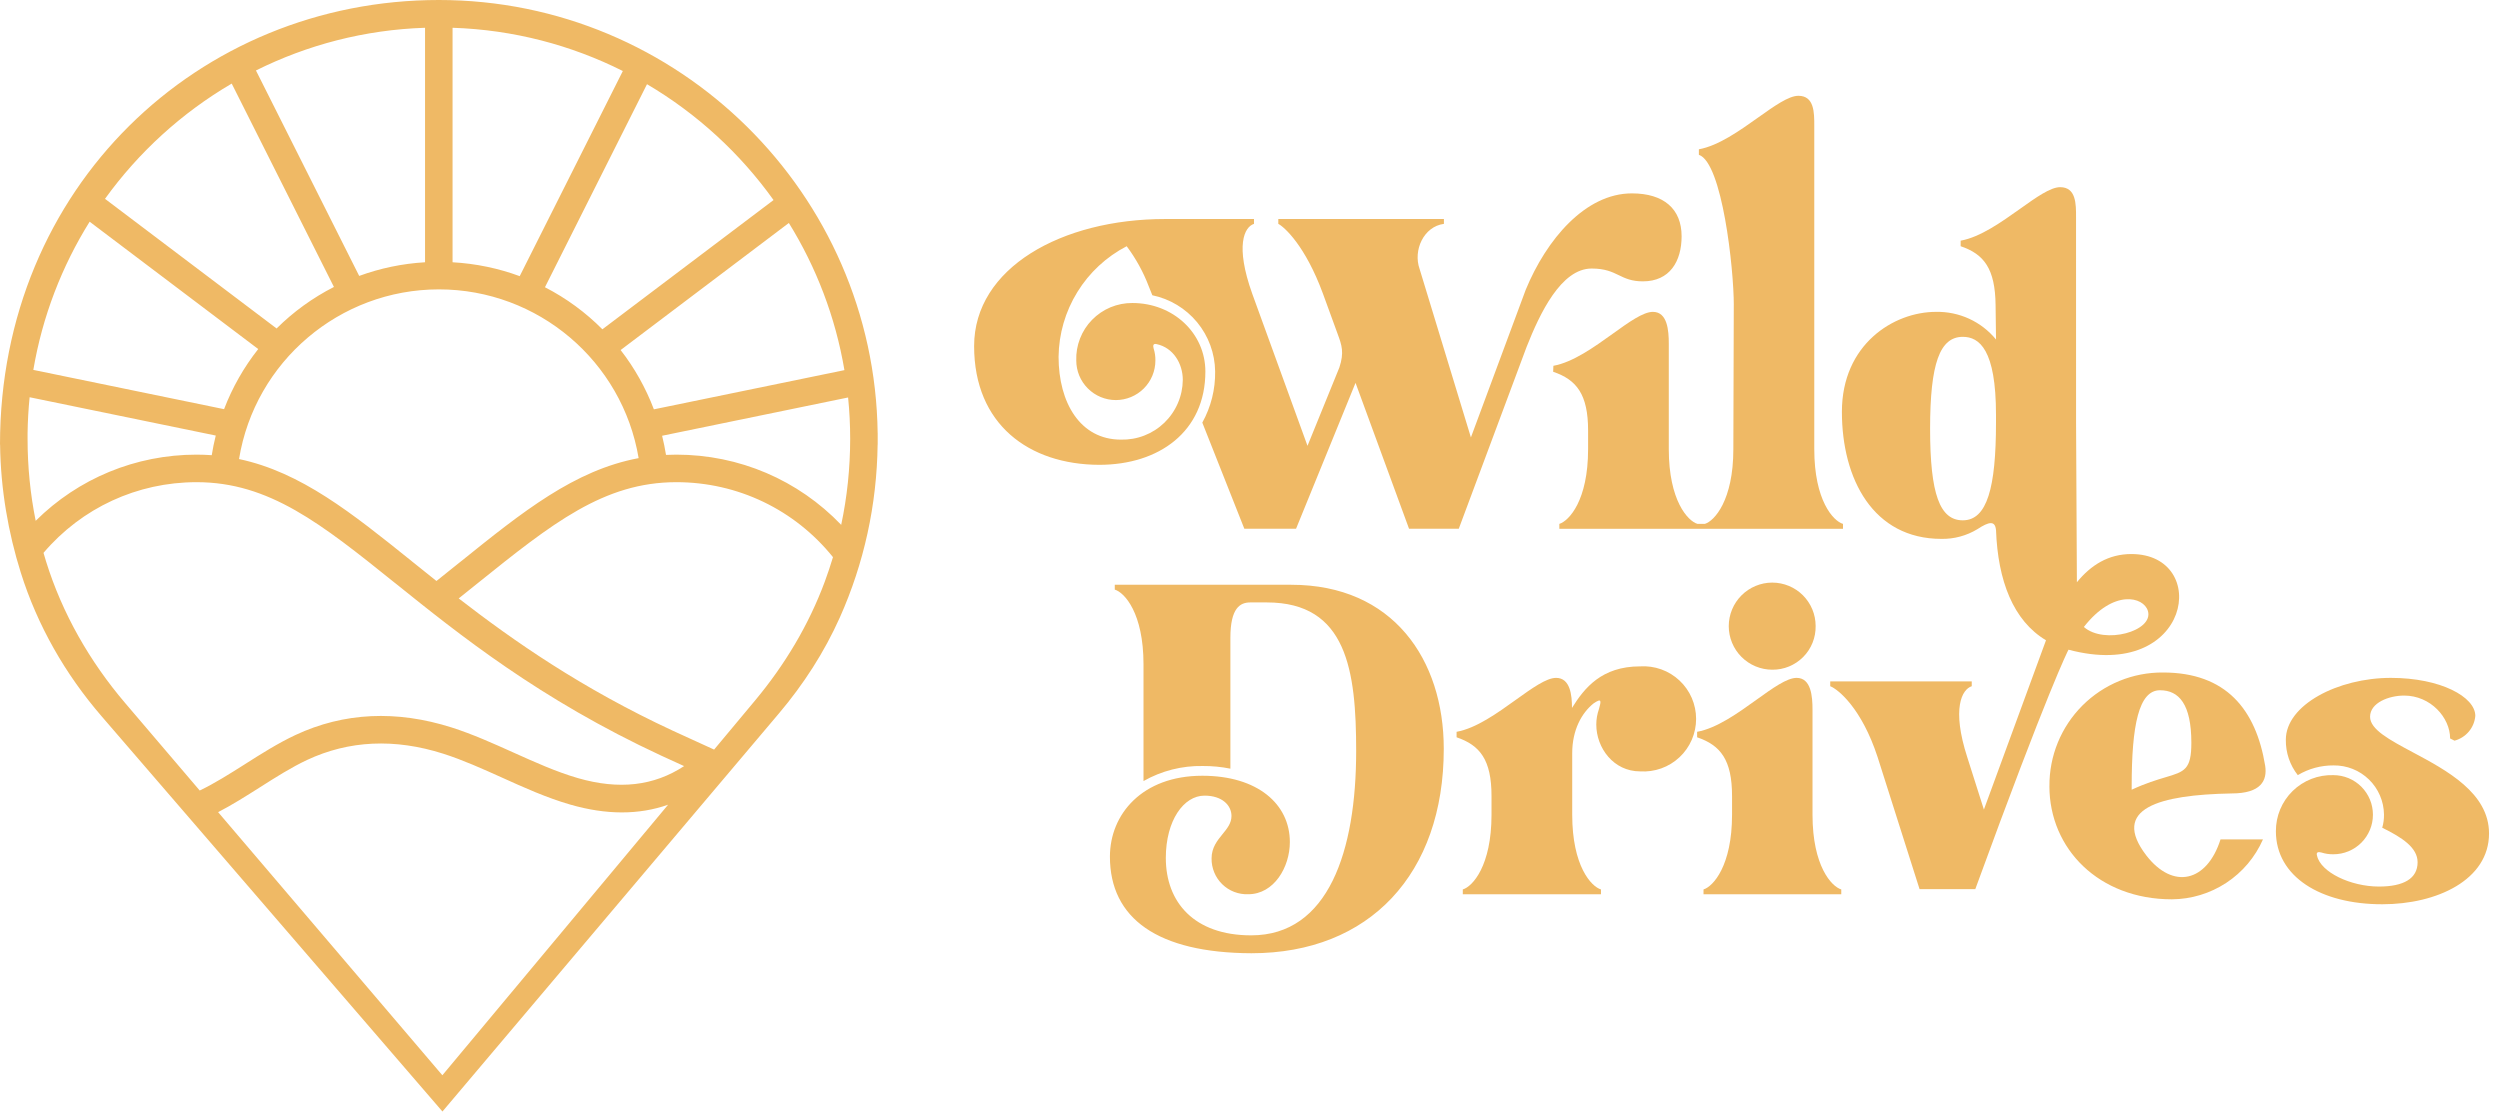
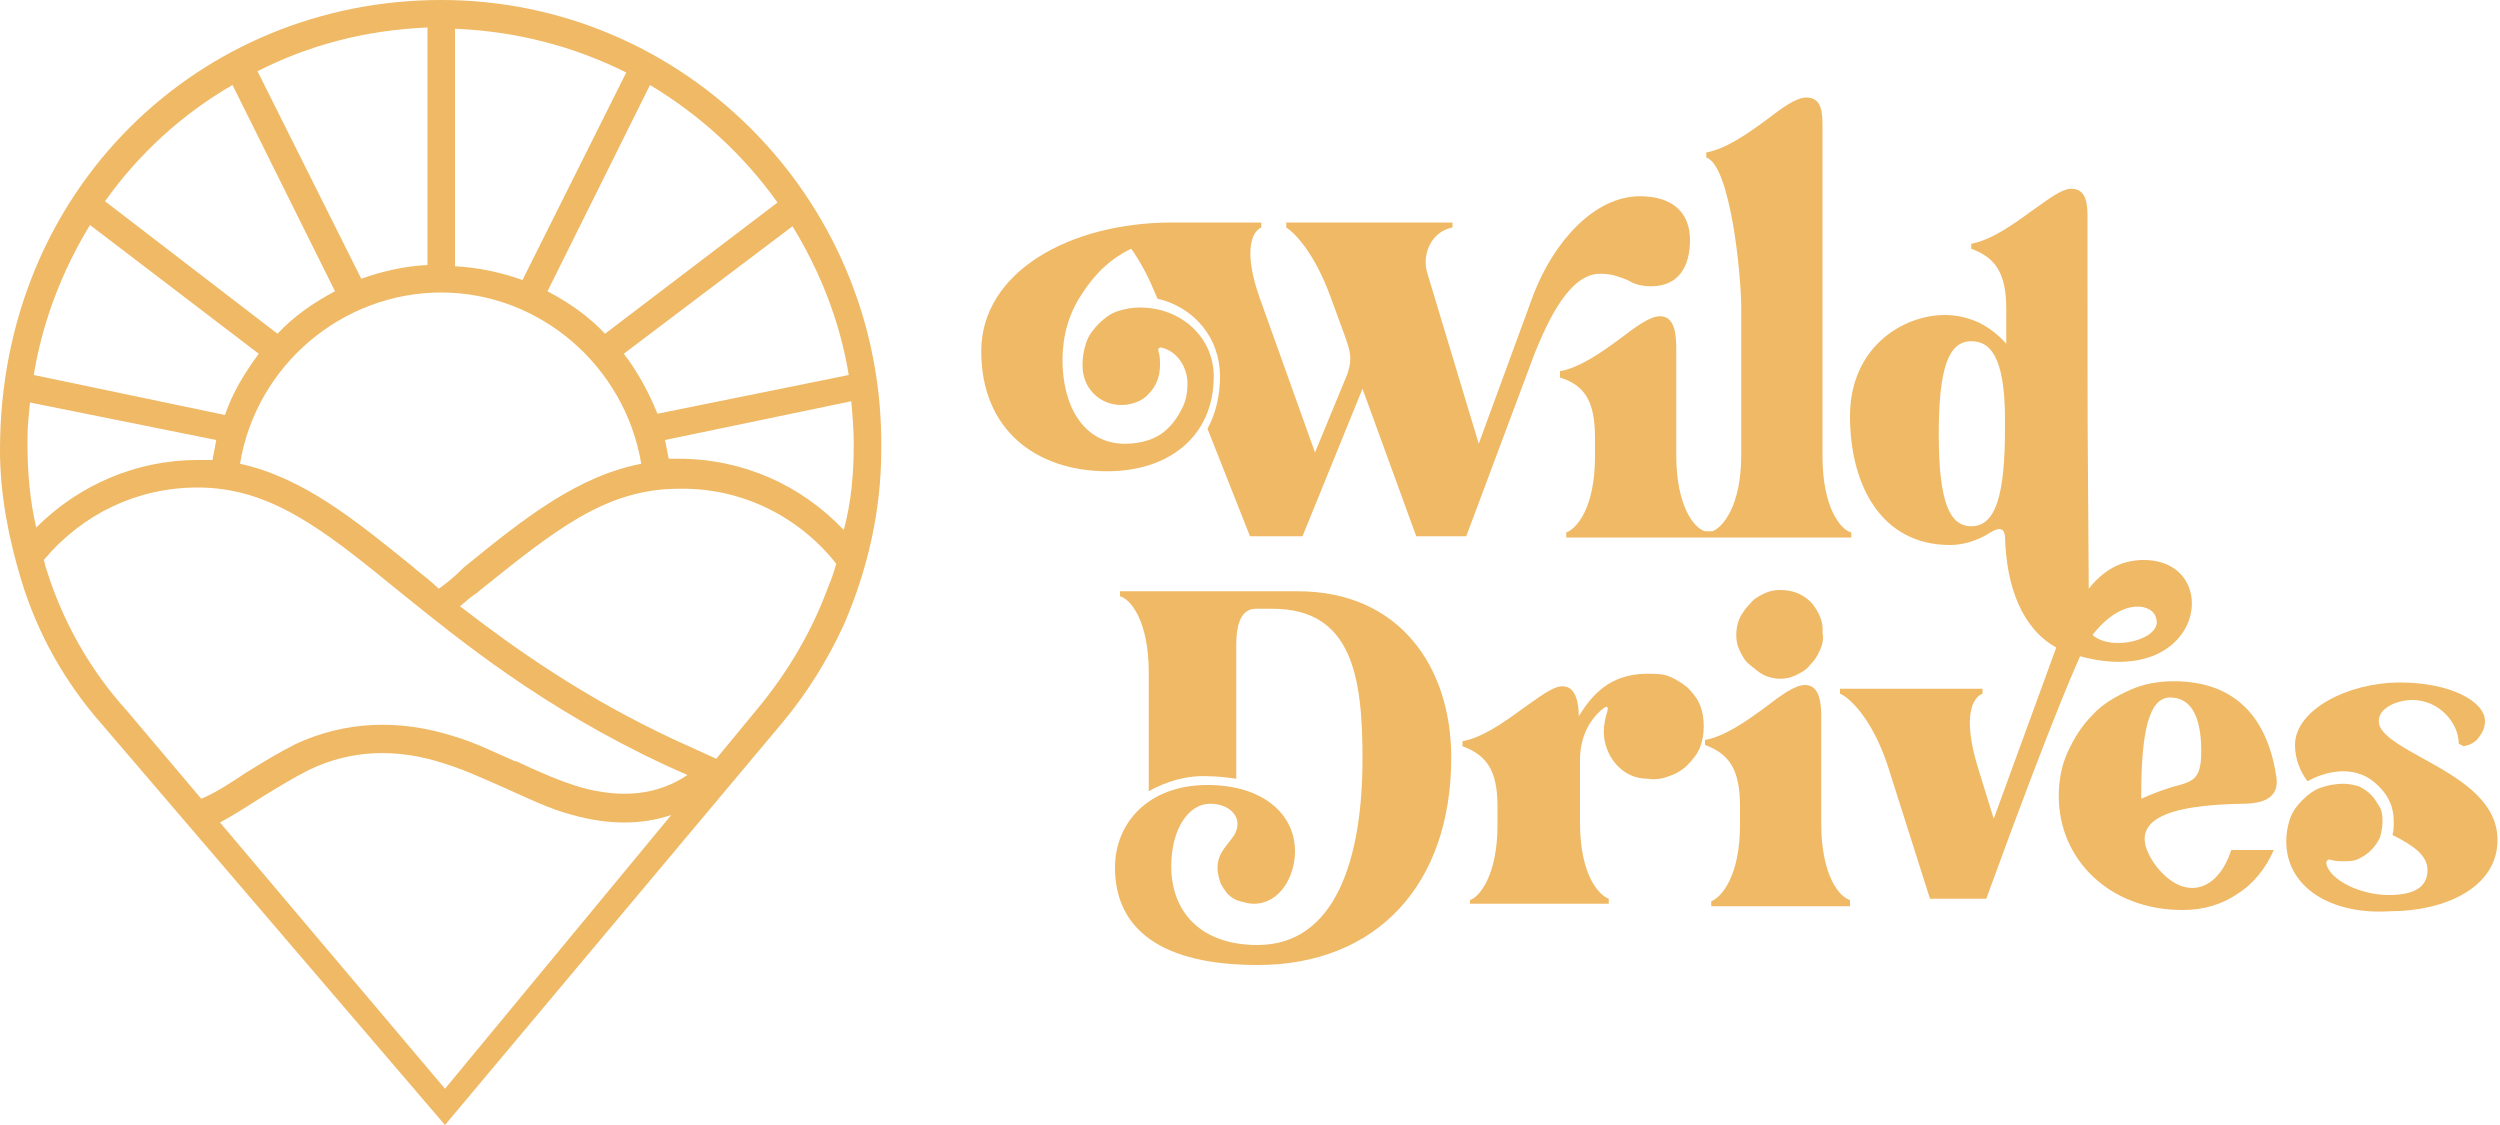
- <svg xmlns="http://www.w3.org/2000/svg" width="201" height="90" viewBox="0 0 201 90" fill="none">
-   <path fill-rule="evenodd" clip-rule="evenodd" d="M70.564 35.747H70.566V34.819H70.564C70.313 15.578 54.584 0 35.283 0C15.982 0 0 15.032 0 35.747H0.007C0.051 39.334 0.664 42.836 1.674 46.047C3.011 50.295 5.248 54.204 8.157 57.574L35.573 89.366L62.625 57.361C64.603 55.021 66.276 52.435 67.525 49.64C69.463 45.299 70.499 40.599 70.561 35.75L70.564 35.747ZM68.354 35.285C68.354 34.162 68.298 33.05 68.187 31.957L53.233 35.035C53.359 35.538 53.463 36.054 53.547 36.574C53.821 36.56 54.099 36.553 54.38 36.553C59.433 36.553 64.178 38.593 67.632 42.198C68.11 39.949 68.352 37.635 68.354 35.285V35.285ZM67.892 29.759C67.17 25.483 65.624 21.483 63.424 17.927L49.898 28.143C51.01 29.573 51.915 31.177 52.572 32.911L67.892 29.759V29.759ZM48.433 26.476C47.087 25.121 45.531 23.976 43.814 23.094L52.019 6.769C56.028 9.132 59.496 12.312 62.193 16.084L48.431 26.476H48.433ZM41.785 22.203C40.093 21.578 38.28 21.193 36.386 21.086V2.233C41.293 2.393 45.931 3.628 50.076 5.71L41.785 22.203V22.203ZM20.578 5.666L28.879 22.184C30.545 21.574 32.324 21.195 34.173 21.086V2.233C29.303 2.393 24.698 3.612 20.578 5.666V5.666ZM8.442 15.986C11.149 12.231 14.622 9.067 18.63 6.72L26.848 23.071C25.142 23.941 23.586 25.07 22.238 26.409L8.442 15.986V15.986ZM2.679 29.74C3.41 25.429 4.977 21.4 7.207 17.825L20.761 28.064C19.619 29.51 18.688 31.135 18.015 32.897L2.681 29.74H2.679ZM2.382 31.938C2.286 32.89 2.231 33.853 2.217 34.828V35.292C2.217 37.525 2.437 39.728 2.869 41.873C6.293 38.472 10.903 36.553 15.801 36.553C16.216 36.553 16.622 36.569 17.024 36.597C17.11 36.063 17.217 35.536 17.347 35.018L2.382 31.938V31.938ZM51.346 36.834C50.042 29.046 43.268 23.266 35.288 23.266C27.307 23.266 20.497 29.069 19.218 36.908C24.199 37.962 28.285 41.246 33.085 45.104L33.159 45.165C33.783 45.666 34.426 46.181 35.09 46.711C35.752 46.184 36.393 45.668 37.022 45.165L37.087 45.114C42.012 41.154 46.188 37.797 51.346 36.834V36.834ZM66.971 44.796C66.773 45.457 66.553 46.114 66.314 46.762C65.023 50.246 63.094 53.459 60.715 56.311L57.414 60.267L54.097 58.751C46.75 55.336 41.318 51.546 36.88 48.113C37.361 47.73 37.83 47.354 38.289 46.984L38.412 46.885C44.382 42.091 48.547 38.767 54.382 38.767C59.301 38.767 63.888 40.965 66.973 44.796H66.971ZM53.718 64.698C51.351 65.531 48.742 65.522 45.856 64.691C43.96 64.145 42.108 63.31 40.353 62.514C38.788 61.81 37.207 61.098 35.641 60.599C31.72 59.35 28.043 59.531 24.691 61.1C23.447 61.683 22.166 62.493 20.903 63.296L20.861 63.324C19.793 63.999 18.677 64.707 17.537 65.297L35.566 86.451L53.716 64.698H53.718ZM55.002 61.594C52.565 63.191 49.779 63.514 46.469 62.562C44.752 62.066 43.013 61.283 41.297 60.511L41.235 60.483C39.659 59.775 37.999 59.027 36.314 58.489C31.875 57.08 27.644 57.275 23.756 59.094C22.372 59.742 21.005 60.606 19.717 61.425L19.694 61.441C18.475 62.212 17.254 62.985 16.058 63.558L10.063 56.525C7.214 53.182 5.007 49.327 3.702 45.135C3.633 44.907 3.563 44.679 3.498 44.45C6.576 40.831 11.033 38.767 15.803 38.767C21.639 38.767 25.801 42.087 31.773 46.885H31.776C36.934 51.031 43.384 56.212 53.171 60.757L55.002 61.594V61.594Z" fill="#EFB965" />
-   <path d="M139.396 24.526L139.361 36.114C139.361 40.234 137.834 41.892 137.068 42.121H136.48C135.698 41.892 134.171 40.239 134.171 36.114V27.632C134.171 26.567 134.064 25.074 132.892 25.074C132.114 25.074 130.967 25.896 129.668 26.831C128.173 27.904 126.471 29.125 124.893 29.41L124.874 29.891C126.759 30.529 127.683 31.704 127.683 34.617V36.114C127.683 40.239 126.153 41.873 125.371 42.121V42.514H148.177V42.121C147.395 41.892 145.868 40.239 145.868 36.114V10.225C145.868 10.188 145.868 10.149 145.868 10.109C145.868 9.055 145.872 7.702 144.589 7.702C143.811 7.702 142.662 8.519 141.36 9.445C139.865 10.508 138.166 11.718 136.59 12.003V12.447C138.474 13.087 139.398 21.613 139.398 24.526H139.396Z" fill="#EFB965" />
-   <path d="M96.249 25.91C97.165 27.022 97.678 28.412 97.697 29.854C97.72 31.295 97.365 32.716 96.666 33.978L100.044 42.509H104.203L108.985 30.782L113.286 42.509H117.286L122.743 27.881C123.811 25.181 125.517 21.59 127.968 21.59C129.045 21.59 129.607 21.862 130.153 22.126C130.67 22.377 131.174 22.621 132.091 22.621C134.243 22.621 135.201 21.021 135.201 18.995C135.201 16.792 133.762 15.548 131.202 15.548C127.469 15.548 124.34 19.243 122.669 23.296L118.261 35.169L114.136 21.625C113.602 20.132 114.456 18.213 116.091 17.999V17.609H102.776V17.999C103.256 18.25 104.944 19.742 106.367 23.616L107.469 26.636C107.5 26.722 107.53 26.806 107.56 26.887C107.871 27.739 108.089 28.333 107.683 29.552L105.123 35.845L100.68 23.616C99.294 19.742 100.039 18.25 100.821 17.999V17.609H93.677C85.357 17.609 78.319 21.537 78.319 27.827C78.319 34.118 82.727 37.354 88.379 37.372C93.18 37.372 96.912 34.707 96.912 29.872C96.912 26.78 94.317 24.362 91.046 24.362C90.443 24.357 89.844 24.475 89.287 24.705C88.73 24.937 88.226 25.281 87.804 25.712C87.381 26.142 87.052 26.655 86.834 27.217C86.615 27.781 86.511 28.38 86.532 28.983C86.532 29.828 86.866 30.636 87.465 31.233C88.061 31.829 88.871 32.166 89.714 32.166C90.557 32.166 91.367 31.829 91.963 31.233C92.56 30.636 92.894 29.828 92.894 28.983C92.899 28.658 92.853 28.333 92.753 28.024C92.681 27.776 92.718 27.597 93.001 27.669C94.317 27.953 95.097 29.215 95.097 30.548C95.09 31.191 94.956 31.827 94.7 32.416C94.445 33.008 94.076 33.542 93.614 33.988C93.15 34.436 92.604 34.784 92.003 35.018C91.404 35.251 90.763 35.362 90.12 35.346C86.85 35.346 85.109 32.379 85.109 28.681C85.132 26.843 85.652 25.046 86.618 23.482C87.581 21.915 88.953 20.643 90.585 19.796C91.325 20.785 91.924 21.873 92.363 23.029L92.648 23.739C94.059 24.032 95.329 24.798 96.249 25.91V25.91Z" fill="#EFB965" />
-   <path fill-rule="evenodd" clip-rule="evenodd" d="M160.478 42.616C160.406 41.834 159.909 41.94 158.985 42.544C158.112 43.073 157.107 43.345 156.088 43.326C150.612 43.326 148.089 38.528 148.089 33.108C148.089 27.688 152.249 25.074 155.645 25.074C156.566 25.053 157.481 25.244 158.319 25.627C159.157 26.012 159.895 26.583 160.48 27.296L160.445 24.522C160.41 21.609 159.521 20.434 157.636 19.796V19.35C159.213 19.067 160.912 17.857 162.407 16.794C163.709 15.866 164.858 15.049 165.635 15.049C166.919 15.049 166.917 16.402 166.914 17.456C166.914 37.964 166.898 31.367 166.982 46.813C168.115 45.427 169.521 44.545 171.362 44.545C177.762 44.545 176.22 54.879 166.309 52.235C166.26 52.316 164.686 55.394 158.813 71.488H154.333L150.956 60.859C149.677 56.95 147.792 55.42 147.151 55.172V54.782H158.528V55.172C157.745 55.42 156.894 56.95 158.173 60.896L159.505 65.09L164.498 51.478C161.856 49.9 160.628 46.68 160.48 42.616H160.478ZM167.543 50.408C169.175 51.847 173.175 50.754 172.692 49.12C172.355 47.978 169.937 47.34 167.543 50.408ZM157.81 41.834C159.765 41.834 160.478 39.204 160.478 33.978V33.338C160.478 28.113 159.145 27.082 157.81 27.082C155.963 27.082 155.18 29.215 155.18 34.475C155.18 39.735 155.963 41.834 157.81 41.834Z" fill="#EFB965" />
-   <path d="M96.669 62.37C91.834 62.37 89.238 65.462 89.238 68.874C89.238 73.851 93.078 76.611 100.615 76.641C110.106 76.641 116.079 70.262 116.079 60.202C116.079 53.022 111.991 47.015 103.813 47.015H89.628V47.405C90.41 47.637 91.938 49.289 91.938 53.412V62.797C93.389 61.973 95.034 61.555 96.701 61.587C97.446 61.583 98.191 61.653 98.923 61.801V51.279C98.923 48.881 99.705 48.435 100.522 48.435H101.854C108.289 48.435 109.036 53.911 109.036 60.38C109.036 68.412 106.815 75.202 100.594 75.202C96.007 75.202 93.732 72.537 93.732 68.981C93.732 65.961 95.171 63.969 96.843 63.969C98.266 63.969 99.011 64.751 99.011 65.606C99.011 66.184 98.663 66.611 98.293 67.063C97.869 67.586 97.411 68.143 97.411 69.018C97.404 69.403 97.479 69.786 97.625 70.141C97.771 70.499 97.992 70.822 98.266 71.091C98.542 71.36 98.869 71.571 99.231 71.71C99.591 71.847 99.976 71.912 100.362 71.896C102.423 71.896 103.704 69.728 103.704 67.702C103.704 64.645 101.109 62.37 96.666 62.37H96.669Z" fill="#EFB965" />
-   <path d="M119.918 65.504V64.006C119.918 61.091 118.994 59.919 117.11 59.278V58.837C118.688 58.554 120.387 57.333 121.884 56.258C123.187 55.325 124.333 54.501 125.109 54.501C126.246 54.501 126.388 55.886 126.388 56.917C127.383 55.318 128.769 53.577 131.861 53.577C132.439 53.54 133.017 53.621 133.563 53.816C134.108 54.011 134.607 54.315 135.03 54.712C135.452 55.107 135.789 55.585 136.019 56.116C136.248 56.648 136.367 57.219 136.367 57.797C136.367 58.375 136.248 58.948 136.019 59.48C135.789 60.011 135.452 60.49 135.03 60.884C134.607 61.281 134.108 61.585 133.563 61.78C133.017 61.975 132.439 62.056 131.861 62.019C129.728 62.019 128.342 60.134 128.342 58.252C128.342 57.827 128.416 57.407 128.556 57.008C128.734 56.367 128.804 56.084 128.112 56.562C127.188 57.309 126.406 58.66 126.406 60.562V65.504C126.406 69.626 127.936 71.279 128.718 71.511V71.901H117.609V71.511C118.391 71.279 119.918 69.621 119.918 65.504V65.504Z" fill="#EFB965" />
-   <path d="M139.257 64.006V65.504C139.257 69.621 137.727 71.279 136.963 71.511V71.901H148.038V71.511C147.256 71.279 145.726 69.626 145.726 65.504V57.061C145.726 55.993 145.619 54.501 144.447 54.501C143.669 54.501 142.523 55.325 141.223 56.258C139.728 57.333 138.026 58.554 136.448 58.837V59.278C138.333 59.919 139.257 61.091 139.257 64.006V64.006Z" fill="#EFB965" />
-   <path d="M144.955 47.862C144.303 47.21 143.416 46.843 142.493 46.841C142.033 46.841 141.578 46.931 141.153 47.108C140.728 47.284 140.343 47.542 140.018 47.867C139.693 48.192 139.435 48.577 139.259 49.002C139.083 49.426 138.992 49.881 138.992 50.343C138.992 50.805 139.083 51.258 139.259 51.683C139.435 52.108 139.693 52.493 140.018 52.818C140.343 53.143 140.728 53.401 141.153 53.577C141.578 53.753 142.033 53.844 142.493 53.844C142.954 53.849 143.412 53.76 143.839 53.584C144.266 53.407 144.654 53.147 144.979 52.82C145.304 52.493 145.559 52.103 145.731 51.673C145.902 51.244 145.986 50.787 145.977 50.325C145.977 49.401 145.608 48.517 144.955 47.862V47.862Z" fill="#EFB965" />
-   <path d="M182.982 66.836C182.978 66.232 183.094 65.633 183.326 65.076C183.558 64.519 183.899 64.016 184.331 63.593C184.763 63.173 185.276 62.843 185.837 62.623C186.399 62.405 187 62.303 187.604 62.321C188.022 62.321 188.435 62.405 188.82 62.562C189.208 62.723 189.558 62.957 189.853 63.252C190.148 63.549 190.382 63.9 190.542 64.285C190.703 64.67 190.784 65.086 190.784 65.504C190.784 65.921 190.703 66.335 190.542 66.72C190.382 67.105 190.148 67.456 189.853 67.753C189.558 68.048 189.208 68.282 188.82 68.442C188.435 68.602 188.022 68.684 187.604 68.684C187.276 68.688 186.954 68.642 186.643 68.542C186.394 68.47 186.199 68.507 186.288 68.79C186.573 70.123 188.99 71.279 191.264 71.279C193.256 71.279 194.375 70.638 194.375 69.324C194.375 68.15 193.131 67.333 191.531 66.55C191.631 66.204 191.68 65.845 191.673 65.485C191.666 64.96 191.557 64.44 191.348 63.958C191.141 63.477 190.842 63.038 190.464 62.672C190.087 62.307 189.644 62.017 189.154 61.822C188.667 61.629 188.147 61.532 187.62 61.539C186.608 61.532 185.612 61.801 184.742 62.321C184.106 61.511 183.767 60.508 183.781 59.477C183.781 56.669 187.977 54.501 192.225 54.501C196.225 54.501 199.015 56.03 199.015 57.558C198.976 58.022 198.795 58.461 198.495 58.818C198.196 59.173 197.794 59.429 197.344 59.55L196.989 59.371C196.989 57.699 195.424 55.924 193.291 55.924C192.081 55.924 190.554 56.492 190.554 57.63C190.554 58.649 192.119 59.484 193.98 60.478C196.724 61.943 200.118 63.753 200.118 67.012C200.118 70.745 195.921 72.702 191.55 72.702C186.573 72.713 182.982 70.476 182.982 66.836V66.836Z" fill="#EFB965" />
-   <path fill-rule="evenodd" clip-rule="evenodd" d="M164.774 63.205C164.765 62.003 164.995 60.81 165.45 59.698C165.905 58.586 166.578 57.574 167.427 56.724C168.277 55.875 169.289 55.202 170.401 54.747C171.513 54.289 172.706 54.06 173.908 54.069C178.957 54.069 181.374 57.019 182.121 61.571C182.297 62.743 181.801 63.793 179.419 63.793C173.588 63.9 169.679 65 172.557 68.767C174.725 71.576 177.446 70.9 178.53 67.488H181.942C181.318 68.913 180.294 70.125 178.994 70.979C177.694 71.834 176.174 72.296 174.619 72.305C168.753 72.305 164.772 68.252 164.772 63.205H164.774ZM176.185 59.726C176.185 56.615 175.19 55.496 173.662 55.496C171.956 55.496 171.387 58.305 171.387 63.21V63.493C172.518 62.966 173.409 62.702 174.099 62.495C175.642 62.038 176.185 61.875 176.185 59.726Z" fill="#EFB965" />
+ <svg xmlns="http://www.w3.org/2000/svg" version="1.1" id="Layer_1" x="0px" y="0px" viewBox="0 0 200 90" style="enable-background:new 0 0 200 90;" xml:space="preserve">
+   <style type="text/css">
+ 	.st0{fill-rule:evenodd;clip-rule:evenodd;fill:#EFB965;}
+ 	.st1{fill:#EFB965;}
+ </style>
+   <path class="st0" d="M70.5,36L70.5,36l0-0.9h0C70.3,15.7,54.6,0,35.3,0C16,0,0,15.1,0,36h0c0,3.6,0.7,7.1,1.7,10.4  C3,50.7,5.2,54.6,8.2,58l27.4,32l27-32.2c2-2.4,3.6-5,4.9-7.8C69.4,45.6,70.5,40.9,70.5,36L70.5,36z M68.3,35.5  c0-1.1-0.1-2.3-0.2-3.4l-14.9,3.1c0.1,0.5,0.2,1,0.3,1.5c0.3,0,0.6,0,0.8,0c5.1,0,9.8,2.1,13.2,5.7C68.1,40.2,68.3,37.9,68.3,35.5  L68.3,35.5z M67.9,30c-0.7-4.3-2.3-8.3-4.5-11.9L49.9,28.3c1.1,1.4,2,3.1,2.7,4.8L67.9,30L67.9,30z M48.4,26.7  c-1.3-1.4-2.9-2.5-4.6-3.4L52,6.8c4,2.4,7.5,5.6,10.2,9.4L48.4,26.7L48.4,26.7z M41.8,22.4c-1.7-0.6-3.5-1-5.4-1.1v-19  c4.9,0.2,9.5,1.4,13.7,3.5L41.8,22.4L41.8,22.4z M20.6,5.7l8.3,16.6c1.7-0.6,3.4-1,5.3-1.1v-19C29.3,2.4,24.7,3.6,20.6,5.7L20.6,5.7  z M8.4,16.1c2.7-3.8,6.2-7,10.2-9.3l8.2,16.5c-1.7,0.9-3.3,2-4.6,3.4L8.4,16.1L8.4,16.1z M2.7,30c0.7-4.3,2.3-8.4,4.5-12l13.5,10.3  c-1.1,1.5-2.1,3.1-2.7,4.9L2.7,30L2.7,30z M2.4,32.2c-0.1,1-0.2,1.9-0.2,2.9v0.5c0,2.2,0.2,4.5,0.7,6.6c3.4-3.4,8-5.4,12.9-5.4  c0.4,0,0.8,0,1.2,0c0.1-0.5,0.2-1.1,0.3-1.6L2.4,32.2L2.4,32.2z M51.3,37.1c-1.3-7.8-8.1-13.7-16-13.7s-14.8,5.8-16.1,13.7  c5,1.1,9.1,4.4,13.9,8.3l0.1,0.1c0.6,0.5,1.3,1,1.9,1.6c0.7-0.5,1.3-1,1.9-1.6l0.1-0.1C42,41.4,46.2,38.1,51.3,37.1L51.3,37.1z   M66.9,45.1c-0.2,0.7-0.4,1.3-0.7,2c-1.3,3.5-3.2,6.7-5.6,9.6l-3.3,4l-3.3-1.5c-7.3-3.4-12.8-7.3-17.2-10.7c0.5-0.4,0.9-0.8,1.4-1.1  l0.1-0.1c6-4.8,10.1-8.2,16-8.2C59.3,39,63.9,41.3,66.9,45.1L66.9,45.1z M53.7,65.2c-2.4,0.8-5,0.8-7.9,0c-1.9-0.5-3.7-1.4-5.5-2.2  c-1.6-0.7-3.1-1.4-4.7-1.9c-3.9-1.3-7.6-1.1-10.9,0.5c-1.2,0.6-2.5,1.4-3.8,2.2l0,0c-1.1,0.7-2.2,1.4-3.3,2l18,21.3L53.7,65.2  L53.7,65.2z M55,62c-2.4,1.6-5.2,1.9-8.5,1c-1.7-0.5-3.5-1.3-5.2-2.1l-0.1,0c-1.6-0.7-3.2-1.5-4.9-2c-4.4-1.4-8.7-1.2-12.6,0.6  c-1.4,0.7-2.7,1.5-4,2.3l0,0c-1.2,0.8-2.4,1.6-3.6,2.1l-6-7.1C7.2,53.6,5,49.7,3.7,45.5c-0.1-0.2-0.1-0.5-0.2-0.7  C6.6,41.1,11,39,15.8,39c5.8,0,10,3.3,16,8.2h0c5.2,4.2,11.6,9.4,21.4,14L55,62L55,62z" />
+   <path class="st1" d="M139.3,24.7l0,11.7c0,4.1-1.5,5.8-2.3,6.1h-0.6c-0.8-0.2-2.3-1.9-2.3-6.1v-8.5c0-1.1-0.1-2.6-1.3-2.6  c-0.8,0-1.9,0.8-3.2,1.8c-1.5,1.1-3.2,2.3-4.8,2.6l0,0.5c1.9,0.6,2.8,1.8,2.8,4.8v1.5c0,4.2-1.5,5.8-2.3,6.1v0.4h22.8v-0.4  c-0.8-0.2-2.3-1.9-2.3-6.1V10.3c0,0,0-0.1,0-0.1c0-1.1,0-2.4-1.3-2.4c-0.8,0-1.9,0.8-3.2,1.8c-1.5,1.1-3.2,2.3-4.8,2.6v0.4  C138.4,13.2,139.3,21.8,139.3,24.7L139.3,24.7z" />
+   <path class="st1" d="M96.2,26.1c0.9,1.1,1.4,2.5,1.4,4c0,1.5-0.3,2.9-1,4.2l3.4,8.6h4.2l4.8-11.8l4.3,11.8h4l5.5-14.7  c1.1-2.7,2.8-6.3,5.2-6.3c1.1,0,1.6,0.3,2.2,0.5c0.5,0.3,1,0.5,1.9,0.5c2.2,0,3.1-1.6,3.1-3.7c0-2.2-1.4-3.5-4-3.5  c-3.7,0-6.9,3.7-8.5,7.8l-4.4,12l-4.1-13.6c-0.5-1.5,0.3-3.4,2-3.7v-0.4h-13.3v0.4c0.5,0.3,2.2,1.8,3.6,5.7l1.1,3  c0,0.1,0.1,0.2,0.1,0.3c0.3,0.9,0.5,1.5,0.1,2.7l-2.6,6.3l-4.4-12.3c-1.4-3.9-0.6-5.4,0.1-5.7v-0.4h-7.1c-8.3,0-15.3,4-15.3,10.3  s4.4,9.6,10.1,9.6c4.8,0,8.5-2.7,8.5-7.6c0-3.1-2.6-5.5-5.9-5.5c-0.6,0-1.2,0.1-1.8,0.3c-0.6,0.2-1.1,0.6-1.5,1  c-0.4,0.4-0.8,0.9-1,1.5c-0.2,0.6-0.3,1.2-0.3,1.8c0,0.9,0.3,1.7,0.9,2.3c0.6,0.6,1.4,0.9,2.2,0.9c0.8,0,1.7-0.3,2.2-0.9  c0.6-0.6,0.9-1.4,0.9-2.3c0-0.3,0-0.7-0.1-1c-0.1-0.3,0-0.4,0.2-0.4c1.3,0.3,2.1,1.6,2.1,2.9c0,0.6-0.1,1.3-0.4,1.9  c-0.3,0.6-0.6,1.1-1.1,1.6c-0.5,0.5-1,0.8-1.6,1c-0.6,0.2-1.2,0.3-1.9,0.3c-3.3,0-5-3-5-6.7c0-1.9,0.5-3.7,1.5-5.2  c1-1.6,2.3-2.9,4-3.7c0.7,1,1.3,2.1,1.8,3.3l0.3,0.7C94,24.2,95.3,25,96.2,26.1L96.2,26.1z" />
+   <path class="st0" d="M160.4,42.9c-0.1-0.8-0.6-0.7-1.5-0.1c-0.9,0.5-1.9,0.8-2.9,0.8c-5.5,0-8-4.8-8-10.3c0-5.5,4.2-8.1,7.6-8.1  c0.9,0,1.8,0.2,2.7,0.6c0.8,0.4,1.6,1,2.2,1.7l0-2.8c0-2.9-0.9-4.1-2.8-4.8v-0.4c1.6-0.3,3.3-1.5,4.8-2.6c1.3-0.9,2.4-1.8,3.2-1.8  c1.3,0,1.3,1.4,1.3,2.4c0,20.7,0,14,0.1,29.6c1.1-1.4,2.5-2.3,4.4-2.3c6.4,0,4.9,10.4-5.1,7.7c0,0.1-1.6,3.2-7.5,19.4h-4.5  l-3.4-10.7c-1.3-3.9-3.2-5.5-3.8-5.7v-0.4h11.4v0.4c-0.8,0.3-1.6,1.8-0.4,5.8l1.3,4.2l5-13.7C161.8,50.3,160.5,47,160.4,42.9  L160.4,42.9z M167.4,50.8c1.6,1.4,5.6,0.3,5.1-1.3C172.3,48.3,169.8,47.7,167.4,50.8z M157.7,42.1c2,0,2.7-2.6,2.7-7.9v-0.6  c0-5.3-1.3-6.3-2.7-6.3c-1.8,0-2.6,2.1-2.6,7.4C155.1,40,155.9,42.1,157.7,42.1z" />
+   <path class="st1" d="M96.6,62.8c-4.8,0-7.4,3.1-7.4,6.6c0,5,3.8,7.8,11.4,7.8c9.5,0,15.5-6.4,15.5-16.6c0-7.2-4.1-13.3-12.3-13.3  H89.6v0.4c0.8,0.2,2.3,1.9,2.3,6.1v9.5c1.4-0.8,3.1-1.3,4.8-1.2c0.7,0,1.5,0.1,2.2,0.2V51.6c0-2.4,0.8-2.9,1.6-2.9h1.3  c6.4,0,7.2,5.5,7.2,12c0,8.1-2.2,14.9-8.4,14.9c-4.6,0-6.9-2.7-6.9-6.3c0-3,1.4-5,3.1-5c1.4,0,2.2,0.8,2.2,1.6c0,0.6-0.3,1-0.7,1.5  c-0.4,0.5-0.9,1.1-0.9,2c0,0.4,0.1,0.8,0.2,1.1c0.1,0.4,0.4,0.7,0.6,1c0.3,0.3,0.6,0.5,1,0.6c0.4,0.1,0.7,0.2,1.1,0.2  c2.1,0,3.3-2.2,3.3-4.2C103.6,65.1,101,62.8,96.6,62.8L96.6,62.8z" />
+   <path class="st1" d="M119.8,66v-1.5c0-2.9-0.9-4.1-2.8-4.8v-0.4c1.6-0.3,3.3-1.5,4.8-2.6c1.3-0.9,2.4-1.8,3.2-1.8  c1.1,0,1.3,1.4,1.3,2.4c1-1.6,2.4-3.4,5.5-3.4c0.6,0,1.2,0,1.7,0.2c0.5,0.2,1,0.5,1.5,0.9c0.4,0.4,0.8,0.9,1,1.4  c0.2,0.5,0.3,1.1,0.3,1.7c0,0.6-0.1,1.2-0.3,1.7c-0.2,0.5-0.6,1-1,1.4c-0.4,0.4-0.9,0.7-1.5,0.9c-0.5,0.2-1.1,0.3-1.7,0.2  c-2.1,0-3.5-1.9-3.5-3.8c0-0.4,0.1-0.9,0.2-1.3c0.2-0.6,0.2-0.9-0.4-0.4c-0.9,0.8-1.7,2.1-1.7,4v5c0,4.2,1.5,5.8,2.3,6.1v0.4h-11.1  V72C118.3,71.8,119.8,70.1,119.8,66L119.8,66z" />
+   <path class="st1" d="M139.2,64.5V66c0,4.1-1.5,5.8-2.3,6.1v0.4H148V72c-0.8-0.2-2.3-1.9-2.3-6.1v-8.5c0-1.1-0.1-2.6-1.3-2.6  c-0.8,0-1.9,0.8-3.2,1.8c-1.5,1.1-3.2,2.3-4.8,2.6v0.4C138.3,60.3,139.2,61.5,139.2,64.5L139.2,64.5z" />
+   <path class="st1" d="M144.9,48.2c-0.7-0.7-1.5-1-2.5-1c-0.5,0-0.9,0.1-1.3,0.3c-0.4,0.2-0.8,0.4-1.1,0.8c-0.3,0.3-0.6,0.7-0.8,1.1  c-0.2,0.4-0.3,0.9-0.3,1.4c0,0.5,0.1,0.9,0.3,1.3c0.2,0.4,0.4,0.8,0.8,1.1s0.7,0.6,1.1,0.8c0.4,0.2,0.9,0.3,1.3,0.3  c0.5,0,0.9-0.1,1.3-0.3c0.4-0.2,0.8-0.4,1.1-0.8c0.3-0.3,0.6-0.7,0.8-1.2c0.2-0.4,0.3-0.9,0.2-1.4C145.9,49.8,145.5,48.9,144.9,48.2  L144.9,48.2z" />
+   <path class="st1" d="M182.9,67.3c0-0.6,0.1-1.2,0.3-1.8c0.2-0.6,0.6-1.1,1-1.5c0.4-0.4,0.9-0.8,1.5-1c0.6-0.2,1.2-0.3,1.8-0.3  c0.4,0,0.8,0.1,1.2,0.2c0.4,0.2,0.7,0.4,1,0.7c0.3,0.3,0.5,0.7,0.7,1c0.2,0.4,0.2,0.8,0.2,1.2c0,0.4-0.1,0.8-0.2,1.2  c-0.2,0.4-0.4,0.7-0.7,1c-0.3,0.3-0.6,0.5-1,0.7c-0.4,0.2-0.8,0.2-1.2,0.2c-0.3,0-0.6,0-1-0.1c-0.2-0.1-0.4,0-0.4,0.3  c0.3,1.3,2.7,2.5,5,2.5c2,0,3.1-0.6,3.1-2c0-1.2-1.2-2-2.8-2.8c0.1-0.3,0.1-0.7,0.1-1.1c0-0.5-0.1-1.1-0.3-1.5  c-0.2-0.5-0.5-0.9-0.9-1.3c-0.4-0.4-0.8-0.7-1.3-0.9c-0.5-0.2-1-0.3-1.5-0.3c-1,0-2,0.3-2.9,0.8c-0.6-0.8-1-1.8-1-2.9  c0-2.8,4.2-5,8.4-5c4,0,6.8,1.5,6.8,3.1c0,0.5-0.2,0.9-0.5,1.3c-0.3,0.4-0.7,0.6-1.2,0.7l-0.4-0.2c0-1.7-1.6-3.5-3.7-3.5  c-1.2,0-2.7,0.6-2.7,1.7c0,1,1.6,1.9,3.4,2.9c2.7,1.5,6.1,3.3,6.1,6.6c0,3.8-4.2,5.7-8.6,5.7C186.5,73.2,182.9,71,182.9,67.3  L182.9,67.3z" />
+   <path class="st0" d="M164.7,63.7c0-1.2,0.2-2.4,0.7-3.5c0.5-1.1,1.1-2.1,2-3c0.8-0.9,1.9-1.5,3-2c1.1-0.5,2.3-0.7,3.5-0.7  c5,0,7.5,3,8.2,7.6c0.2,1.2-0.3,2.2-2.7,2.2c-5.8,0.1-9.7,1.2-6.9,5c2.2,2.8,4.9,2.1,6-1.3h3.4c-0.6,1.4-1.6,2.7-2.9,3.5  c-1.3,0.9-2.8,1.3-4.4,1.3C168.7,72.8,164.7,68.7,164.7,63.7L164.7,63.7z M176.1,60.1c0-3.1-1-4.3-2.5-4.3c-1.7,0-2.3,2.8-2.3,7.8  v0.3c1.1-0.5,2-0.8,2.7-1C175.5,62.5,176.1,62.3,176.1,60.1z" />
</svg>
